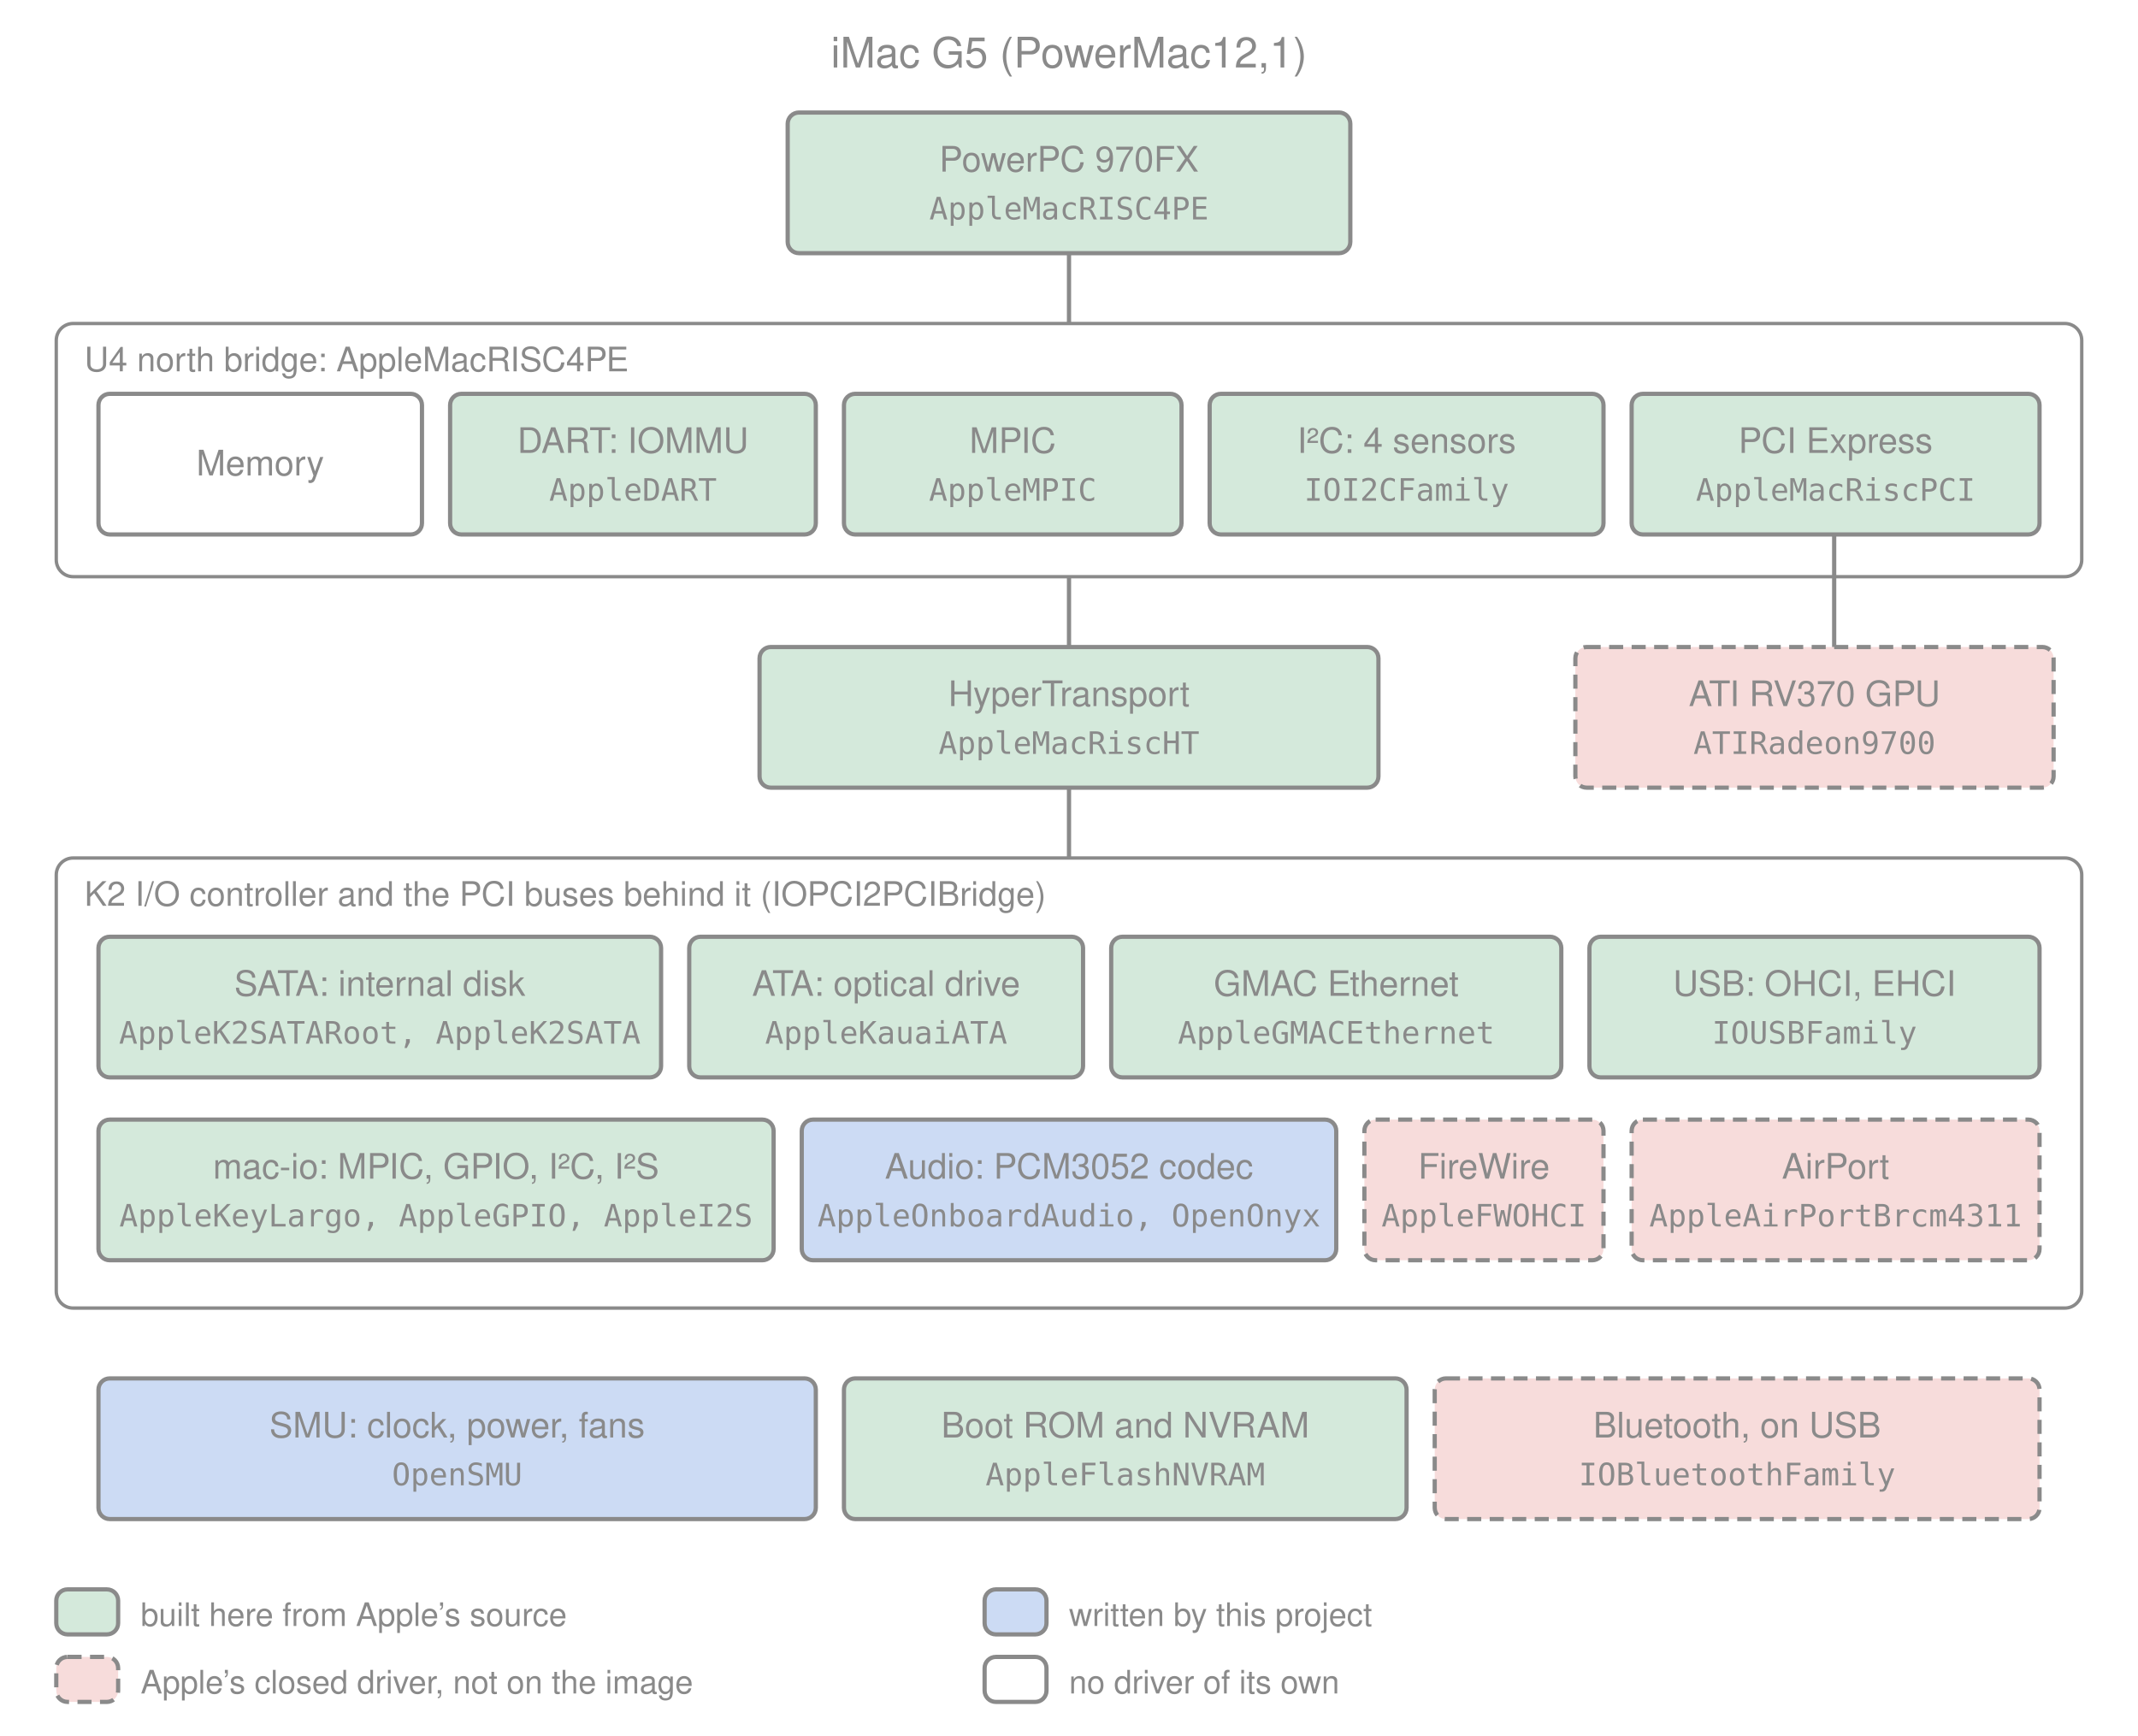
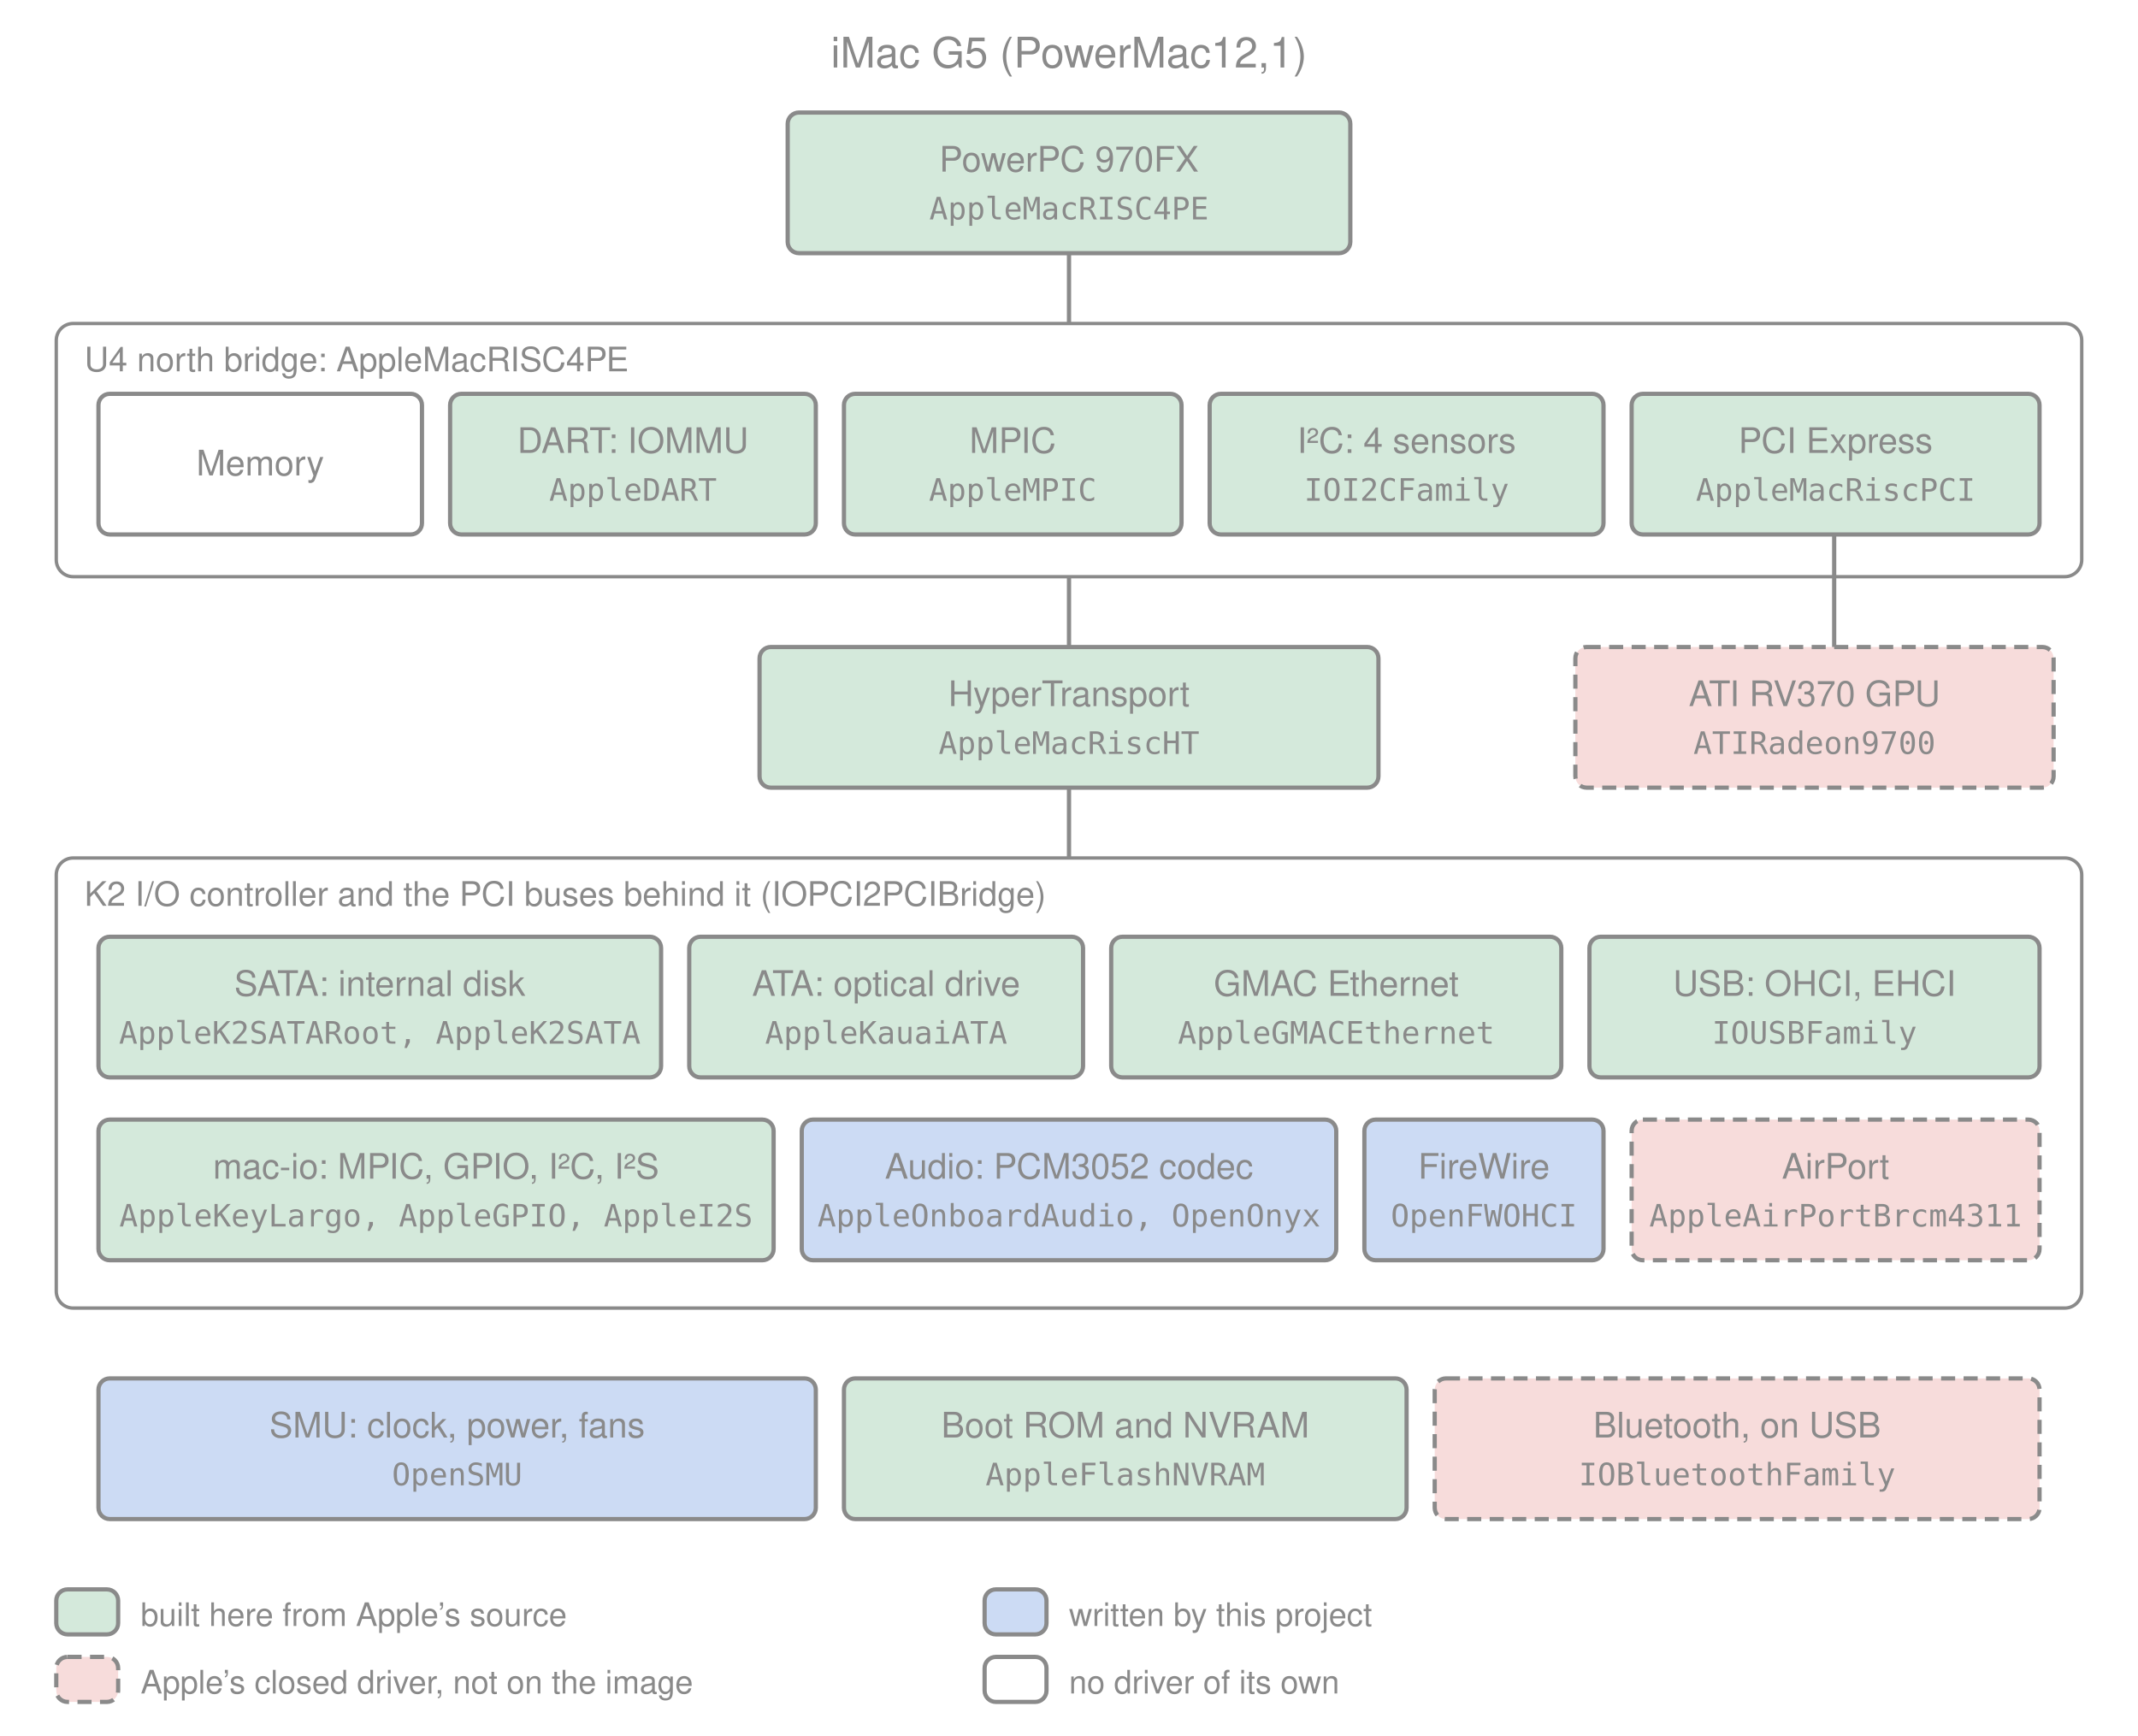
<svg xmlns="http://www.w3.org/2000/svg" viewBox="0 0 760 617" width="760" height="617" font-family="Helvetica, Arial, sans-serif">
  <g fill="#8a8a8a">
    <text x="380" y="24" text-anchor="middle" font-size="15">iMac G5 (PowerMac12,1)</text>
    <rect x="280" y="40" width="200" height="50" rx="4" fill="#3c9a5f" fill-opacity="0.22" stroke="#8a8a8a" stroke-width="1.5" />
    <text x="380.0" y="61.0" text-anchor="middle" font-size="12.5">PowerPC 970FX</text>
    <text x="380.0" y="78.0" text-anchor="middle" font-size="11" font-family="Menlo, Consolas, monospace">AppleMacRISC4PE</text>
    <line x1="380" y1="90" x2="380" y2="115" stroke="#8a8a8a" stroke-width="1.5" />
    <rect x="20" y="115" width="720" height="90" rx="6" fill="none" stroke="#8a8a8a" stroke-width="1.2" />
    <text x="30" y="132" font-size="12">U4 north bridge: AppleMacRISC4PE</text>
    <rect x="35" y="140" width="115" height="50" rx="4" fill="none" fill-opacity="0" stroke="#8a8a8a" stroke-width="1.5" />
    <text x="92.5" y="169.0" text-anchor="middle" font-size="12.5">Memory</text>
    <rect x="160" y="140" width="130" height="50" rx="4" fill="#3c9a5f" fill-opacity="0.22" stroke="#8a8a8a" stroke-width="1.5" />
    <text x="225.0" y="161.0" text-anchor="middle" font-size="12.5">DART: IOMMU</text>
    <text x="225.0" y="178.0" text-anchor="middle" font-size="11" font-family="Menlo, Consolas, monospace">AppleDART</text>
    <rect x="300" y="140" width="120" height="50" rx="4" fill="#3c9a5f" fill-opacity="0.22" stroke="#8a8a8a" stroke-width="1.5" />
    <text x="360.0" y="161.0" text-anchor="middle" font-size="12.5">MPIC</text>
    <text x="360.0" y="178.0" text-anchor="middle" font-size="11" font-family="Menlo, Consolas, monospace">AppleMPIC</text>
    <rect x="430" y="140" width="140" height="50" rx="4" fill="#3c9a5f" fill-opacity="0.22" stroke="#8a8a8a" stroke-width="1.5" />
    <text x="500.0" y="161.0" text-anchor="middle" font-size="12.5">I²C: 4 sensors</text>
    <text x="500.0" y="178.0" text-anchor="middle" font-size="11" font-family="Menlo, Consolas, monospace">IOI2CFamily</text>
    <rect x="580" y="140" width="145" height="50" rx="4" fill="#3c9a5f" fill-opacity="0.22" stroke="#8a8a8a" stroke-width="1.5" />
    <text x="652.5" y="161.0" text-anchor="middle" font-size="12.5">PCI Express</text>
    <text x="652.5" y="178.0" text-anchor="middle" font-size="11" font-family="Menlo, Consolas, monospace">AppleMacRiscPCI</text>
    <line x1="652" y1="190" x2="652" y2="230" stroke="#8a8a8a" stroke-width="1.5" />
    <rect x="560" y="230" width="170" height="50" rx="4" fill="#d9534f" fill-opacity="0.20" stroke="#8a8a8a" stroke-width="1.5" stroke-dasharray="5 3" />
    <text x="645.0" y="251.0" text-anchor="middle" font-size="12.5">ATI RV370 GPU</text>
    <text x="645.0" y="268.0" text-anchor="middle" font-size="11" font-family="Menlo, Consolas, monospace">ATIRadeon9700</text>
    <line x1="380" y1="205" x2="380" y2="230" stroke="#8a8a8a" stroke-width="1.5" />
    <rect x="270" y="230" width="220" height="50" rx="4" fill="#3c9a5f" fill-opacity="0.22" stroke="#8a8a8a" stroke-width="1.5" />
    <text x="380.0" y="251.0" text-anchor="middle" font-size="12.5">HyperTransport</text>
    <text x="380.0" y="268.0" text-anchor="middle" font-size="11" font-family="Menlo, Consolas, monospace">AppleMacRiscHT</text>
    <line x1="380" y1="280" x2="380" y2="305" stroke="#8a8a8a" stroke-width="1.5" />
    <rect x="20" y="305" width="720" height="160" rx="6" fill="none" stroke="#8a8a8a" stroke-width="1.2" />
    <text x="30" y="322" font-size="12">K2 I/O controller and the PCI buses behind it (IOPCI2PCIBridge)</text>
    <rect x="35" y="333" width="200" height="50" rx="4" fill="#3c9a5f" fill-opacity="0.22" stroke="#8a8a8a" stroke-width="1.5" />
    <text x="135.0" y="354.0" text-anchor="middle" font-size="12.5">SATA: internal disk</text>
    <text x="135.0" y="371.0" text-anchor="middle" font-size="11" font-family="Menlo, Consolas, monospace">AppleK2SATARoot, AppleK2SATA</text>
    <rect x="245" y="333" width="140" height="50" rx="4" fill="#3c9a5f" fill-opacity="0.22" stroke="#8a8a8a" stroke-width="1.5" />
    <text x="315.0" y="354.0" text-anchor="middle" font-size="12.5">ATA: optical drive</text>
    <text x="315.0" y="371.0" text-anchor="middle" font-size="11" font-family="Menlo, Consolas, monospace">AppleKauaiATA</text>
    <rect x="395" y="333" width="160" height="50" rx="4" fill="#3c9a5f" fill-opacity="0.22" stroke="#8a8a8a" stroke-width="1.5" />
    <text x="475.0" y="354.0" text-anchor="middle" font-size="12.5">GMAC Ethernet</text>
    <text x="475.0" y="371.0" text-anchor="middle" font-size="11" font-family="Menlo, Consolas, monospace">AppleGMACEthernet</text>
    <rect x="565" y="333" width="160" height="50" rx="4" fill="#3c9a5f" fill-opacity="0.22" stroke="#8a8a8a" stroke-width="1.5" />
    <text x="645.0" y="354.0" text-anchor="middle" font-size="12.5">USB: OHCI, EHCI</text>
    <text x="645.0" y="371.0" text-anchor="middle" font-size="11" font-family="Menlo, Consolas, monospace">IOUSBFamily</text>
    <rect x="35" y="398" width="240" height="50" rx="4" fill="#3c9a5f" fill-opacity="0.22" stroke="#8a8a8a" stroke-width="1.5" />
    <text x="155.0" y="419.0" text-anchor="middle" font-size="12.5">mac-io: MPIC, GPIO, I²C, I²S</text>
    <text x="155.0" y="436.0" text-anchor="middle" font-size="11" font-family="Menlo, Consolas, monospace">AppleKeyLargo, AppleGPIO, AppleI2S</text>
    <rect x="285" y="398" width="190" height="50" rx="4" fill="#4a7fd9" fill-opacity="0.28" stroke="#8a8a8a" stroke-width="1.5" />
    <text x="380.0" y="419.0" text-anchor="middle" font-size="12.5">Audio: PCM3052 codec</text>
    <text x="380.0" y="436.0" text-anchor="middle" font-size="11" font-family="Menlo, Consolas, monospace">AppleOnboardAudio, OpenOnyx</text>
-     <rect x="485" y="398" width="85" height="50" rx="4" fill="#d9534f" fill-opacity="0.20" stroke="#8a8a8a" stroke-width="1.5" stroke-dasharray="5 3" />
+     <rect x="485" y="398" width="85" height="50" rx="4" fill="#4a7fd9" fill-opacity="0.28" stroke="#8a8a8a" stroke-width="1.5" />
    <text x="527.5" y="419.0" text-anchor="middle" font-size="12.5">FireWire</text>
-     <text x="527.5" y="436.0" text-anchor="middle" font-size="11" font-family="Menlo, Consolas, monospace">AppleFWOHCI</text>
+     <text x="527.5" y="436.0" text-anchor="middle" font-size="11" font-family="Menlo, Consolas, monospace">OpenFWOHCI</text>
    <rect x="580" y="398" width="145" height="50" rx="4" fill="#d9534f" fill-opacity="0.20" stroke="#8a8a8a" stroke-width="1.5" stroke-dasharray="5 3" />
    <text x="652.5" y="419.0" text-anchor="middle" font-size="12.5">AirPort</text>
    <text x="652.5" y="436.0" text-anchor="middle" font-size="11" font-family="Menlo, Consolas, monospace">AppleAirPortBrcm4311</text>
    <rect x="35" y="490" width="255" height="50" rx="4" fill="#4a7fd9" fill-opacity="0.28" stroke="#8a8a8a" stroke-width="1.5" />
    <text x="162.5" y="511.0" text-anchor="middle" font-size="12.5">SMU: clock, power, fans</text>
    <text x="162.5" y="528.0" text-anchor="middle" font-size="11" font-family="Menlo, Consolas, monospace">OpenSMU</text>
    <rect x="300" y="490" width="200" height="50" rx="4" fill="#3c9a5f" fill-opacity="0.22" stroke="#8a8a8a" stroke-width="1.5" />
    <text x="400.0" y="511.0" text-anchor="middle" font-size="12.5">Boot ROM and NVRAM</text>
    <text x="400.0" y="528.0" text-anchor="middle" font-size="11" font-family="Menlo, Consolas, monospace">AppleFlashNVRAM</text>
    <rect x="510" y="490" width="215" height="50" rx="4" fill="#d9534f" fill-opacity="0.20" stroke="#8a8a8a" stroke-width="1.5" stroke-dasharray="5 3" />
    <text x="617.5" y="511.0" text-anchor="middle" font-size="12.5">Bluetooth, on USB</text>
    <text x="617.5" y="528.0" text-anchor="middle" font-size="11" font-family="Menlo, Consolas, monospace">IOBluetoothFamily</text>
    <rect x="20" y="565" width="22" height="16" rx="4" fill="#3c9a5f" fill-opacity="0.22" stroke="#8a8a8a" stroke-width="1.5" />
    <text x="50" y="578" font-size="11.5">built here from Apple’s source</text>
    <rect x="350" y="565" width="22" height="16" rx="4" fill="#4a7fd9" fill-opacity="0.28" stroke="#8a8a8a" stroke-width="1.5" />
    <text x="380" y="578" font-size="11.5">written by this project</text>
    <rect x="20" y="589" width="22" height="16" rx="4" fill="#d9534f" fill-opacity="0.20" stroke="#8a8a8a" stroke-width="1.5" stroke-dasharray="5 3" />
    <text x="50" y="602" font-size="11.5">Apple’s closed driver, not on the image</text>
    <rect x="350" y="589" width="22" height="16" rx="4" fill="none" fill-opacity="0" stroke="#8a8a8a" stroke-width="1.5" />
    <text x="380" y="602" font-size="11.5">no driver of its own</text>
  </g>
</svg>
